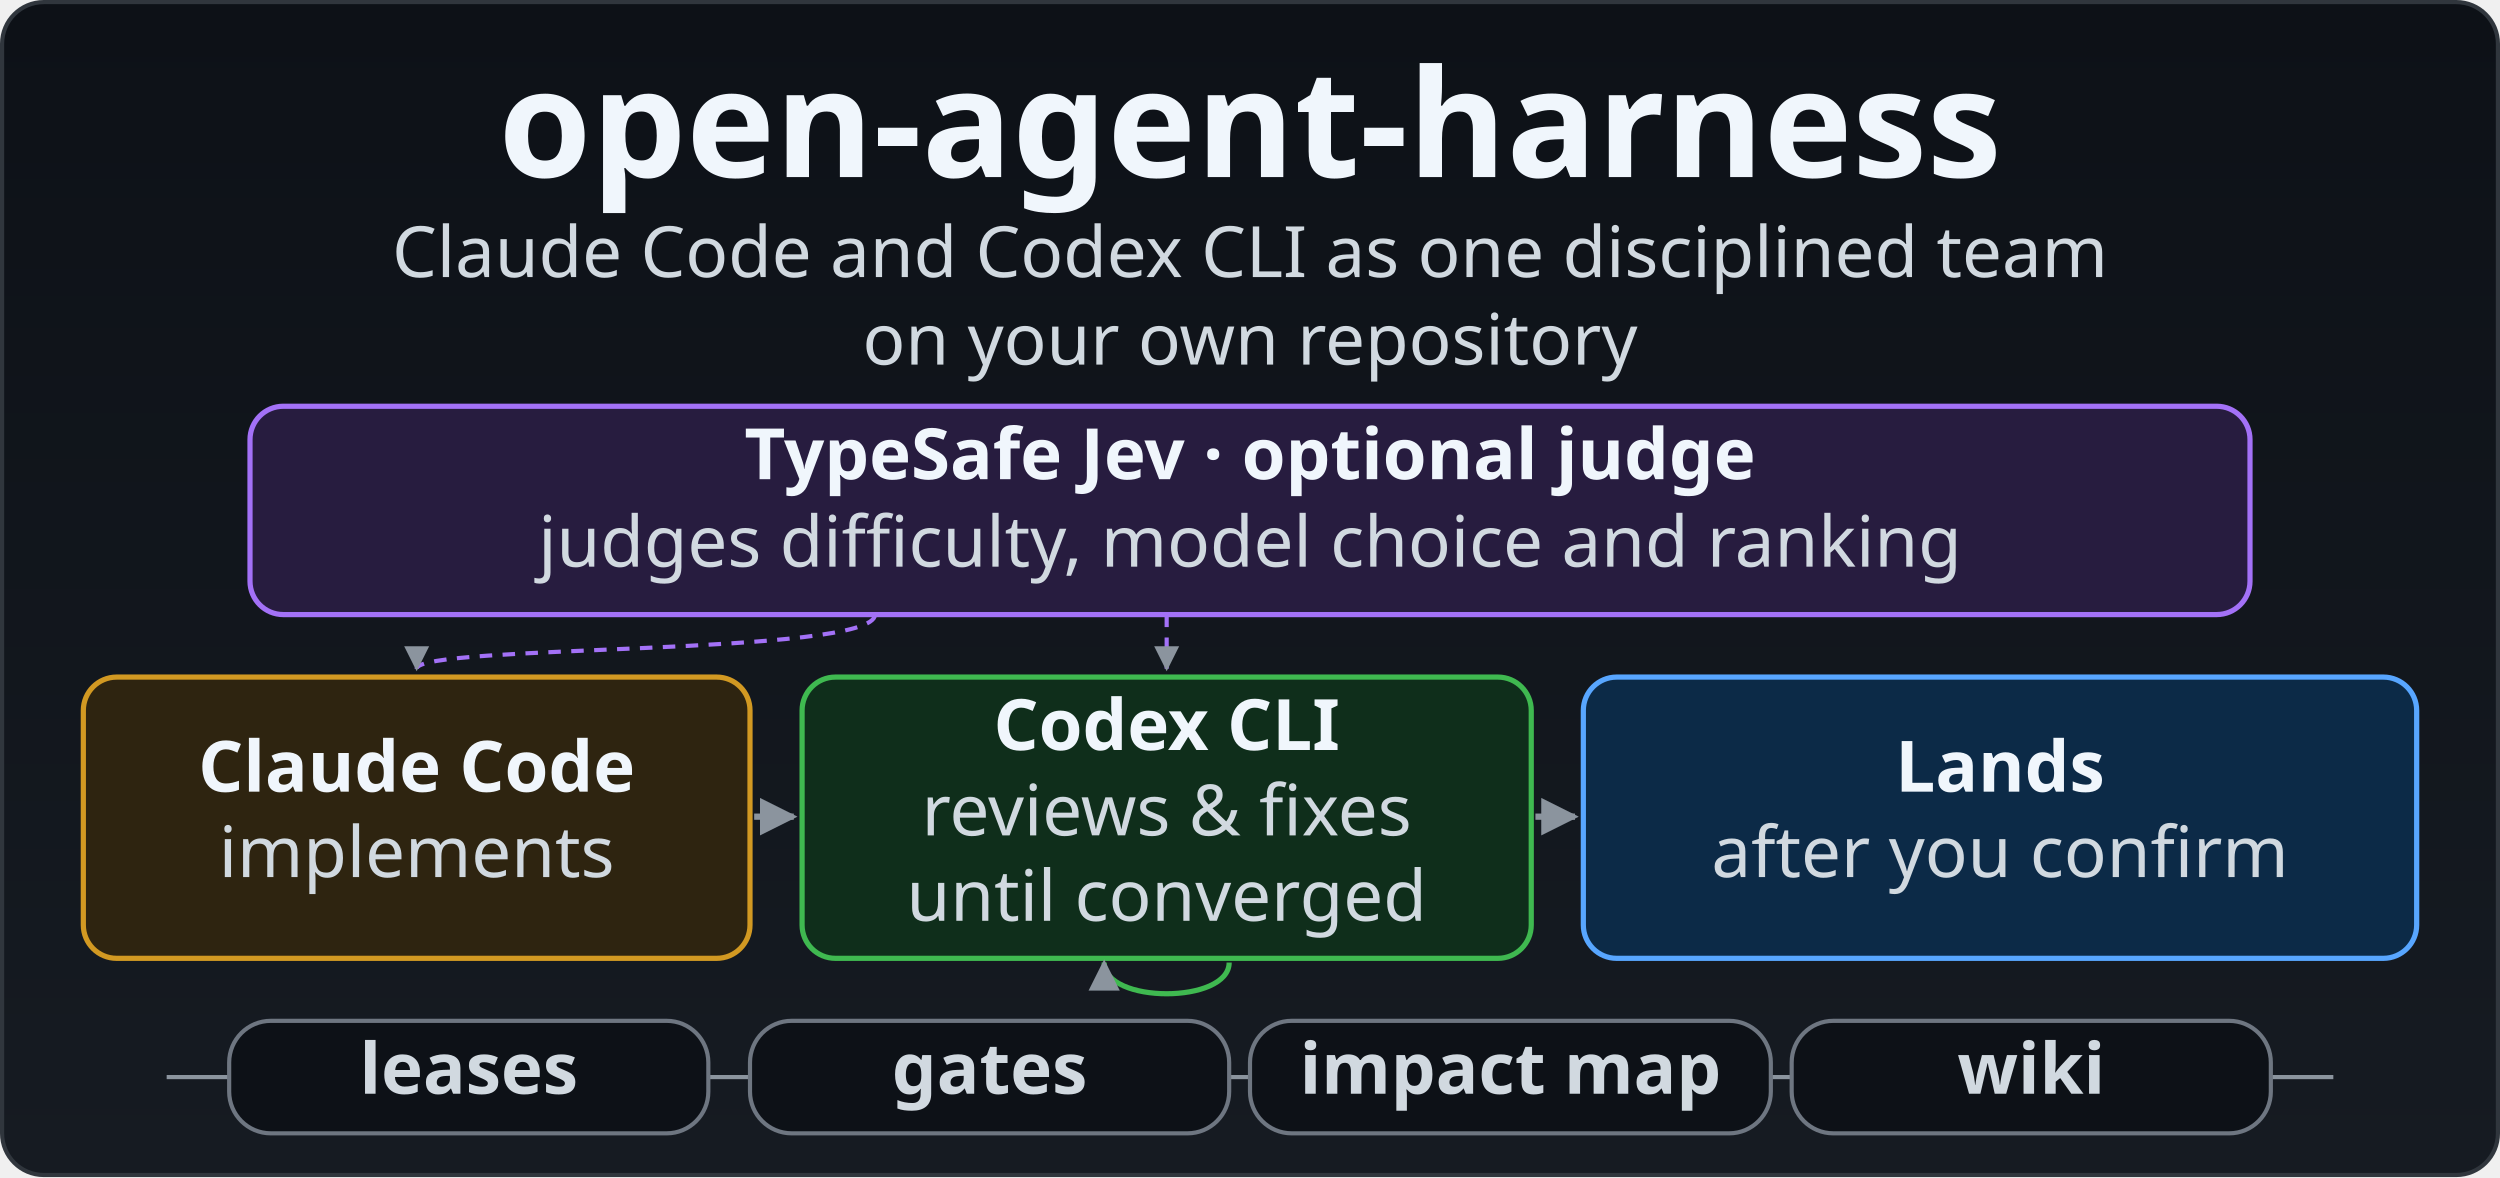
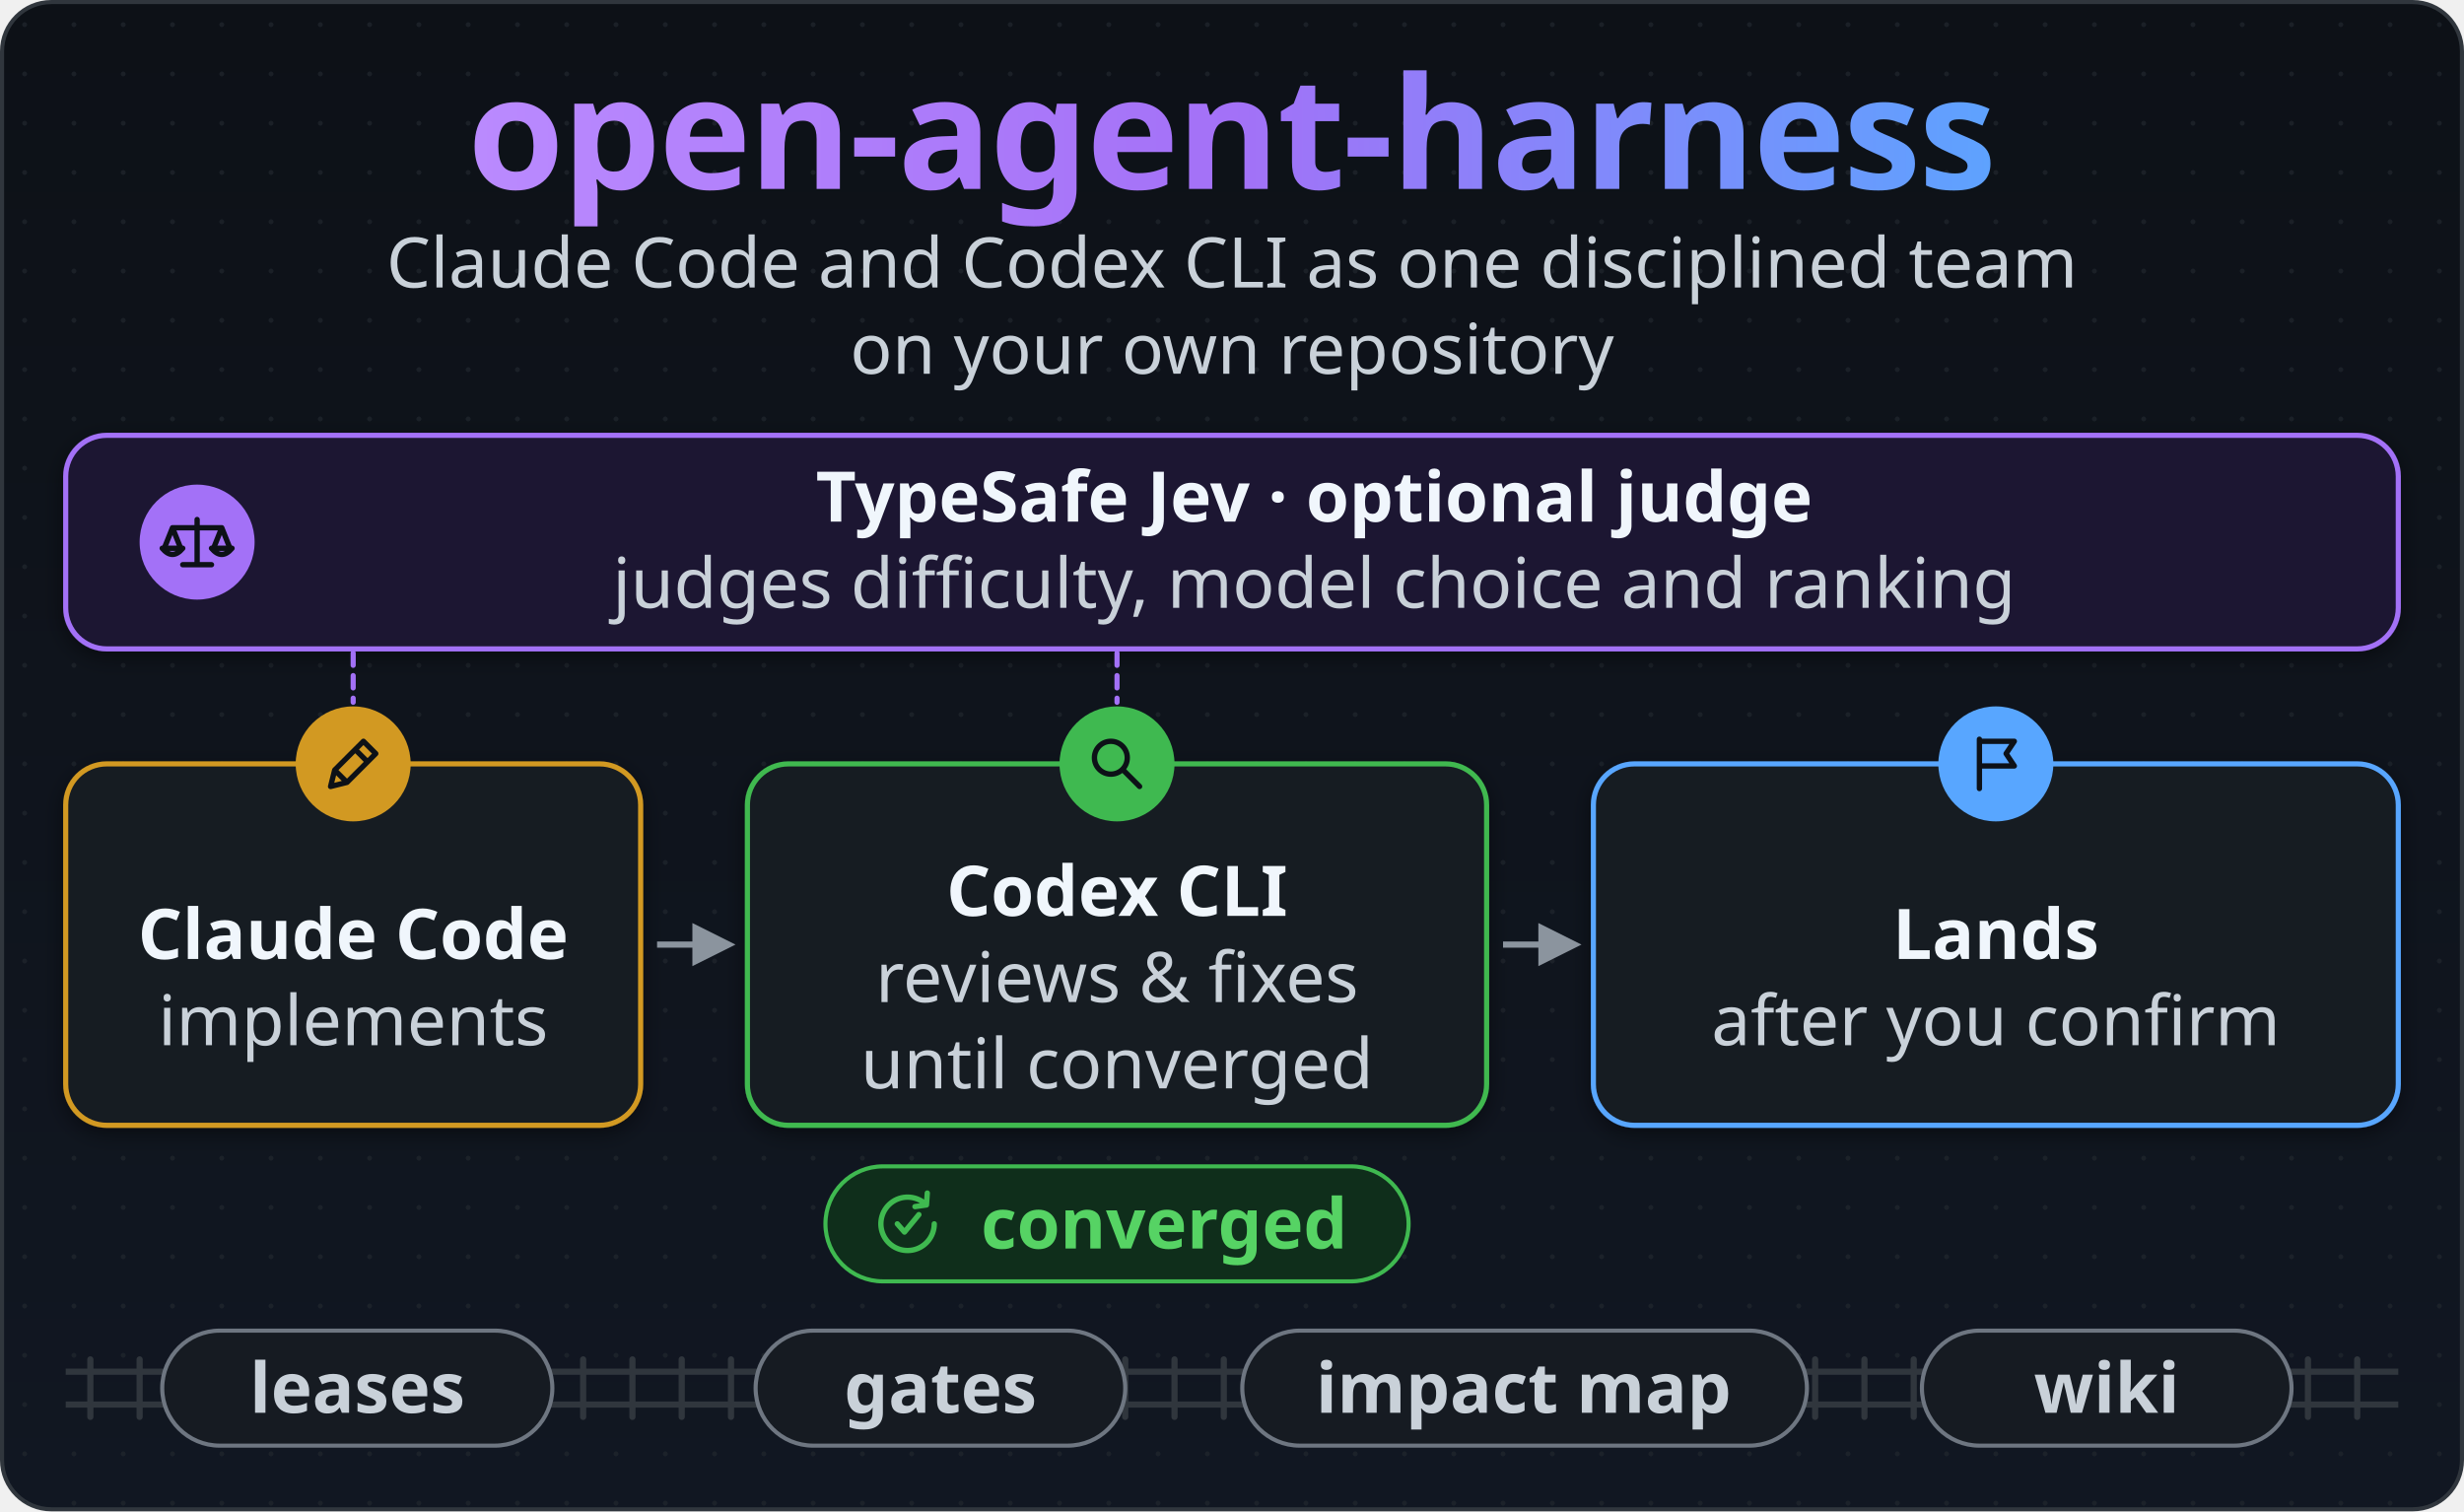
- <svg xmlns="http://www.w3.org/2000/svg" width="1200" height="565" viewBox="0 0 1200 565" role="img" aria-labelledby="title desc" xml:lang="en">
+ <svg xmlns="http://www.w3.org/2000/svg" width="1200" height="736" viewBox="0 0 1200 736" role="img" aria-labelledby="title desc" xml:lang="en">
  <defs>
    <linearGradient id="bg" x1="0" y1="0" x2="0" y2="1">
      <stop offset="0" stop-color="#0d1117" />
-       <stop offset="1" stop-color="#161b22" />
+       <stop offset="1" stop-color="#111722" />
    </linearGradient>
-     <marker id="arrow" viewBox="0 0 10 10" refX="9" refY="5" markerWidth="6" markerHeight="6" orient="auto-start-reverse">
+     <linearGradient id="ink" gradientUnits="userSpaceOnUse" x1="200" y1="0" x2="1000" y2="0">
+       <stop offset="0" stop-color="#bc8cff" />
+       <stop offset="0.5" stop-color="#a371f7" />
+       <stop offset="1" stop-color="#58a6ff" />
+     </linearGradient>
+     <pattern id="grid" width="24" height="24" patternUnits="userSpaceOnUse">
+       <circle cx="12" cy="12" r="1.2" fill="#21262d" />
+     </pattern>
+     <filter id="shadow" x="-10%" y="-10%" width="120%" height="140%">
+       <feDropShadow dx="0" dy="3" stdDeviation="5" flood-color="#000000" flood-opacity="0.45" />
+     </filter>
+     <filter id="soft" x="-100%" y="-100%" width="300%" height="300%">
+       <feGaussianBlur stdDeviation="4" />
+     </filter>
+     <marker id="arrow" viewBox="0 0 10 10" refX="8" refY="5" markerWidth="7" markerHeight="7" orient="auto">
      <path d="M0,0 L10,5 L0,10 z" fill="#8b949e" />
    </marker>
  </defs>
  <style>
text { font-family: -apple-system, BlinkMacSystemFont, "Segoe UI", "Noto Sans", Helvetica, Arial, sans-serif; text-anchor: middle; }
- .title { font-size: 72px; font-weight: 700; fill: #f0f6fc; }
- .pitch { font-size: 34px; fill: #d1d9e0; }
+ .title { font-size: 76px; font-weight: 800; fill: url(#ink); letter-spacing: -1px; }
+ .pitch { font-size: 34px; fill: #c9d1d9; }
.jev { font-size: 34px; font-weight: 700; fill: #f0f6fc; }
- .jevhint { font-size: 34px; fill: #d1d9e0; }
+ .jevhint { font-size: 34px; fill: #c9d1d9; }
.name { font-size: 34px; font-weight: 700; fill: #f0f6fc; }
- .hint { font-size: 34px; fill: #d1d9e0; }
- .rail { font-size: 34px; font-weight: 600; fill: #d1d9e0; }
+ .hint { font-size: 34px; fill: #c9d1d9; }
+ .done { font-size: 34px; font-weight: 700; fill: #56d364; }
+ .rail { font-size: 34px; font-weight: 600; fill: #c9d1d9; }
+ .dot { animation: travel 8s ease-in-out infinite both; }
+ .halo-claude { animation: glow-claude 8s ease-in-out infinite both; }
+ .halo-codex { animation: glow-codex 8s ease-in-out infinite both; }
+ .halo-land { animation: glow-land 8s ease-in-out infinite both; }
+ .ring { transform-box: fill-box; transform-origin: center; animation: spin 8s ease-in-out infinite both; }
+ .settle { animation: settle 8s ease-in-out infinite both; }
+ .judge-link { animation: drift 6s linear infinite both; }
+ @keyframes travel {
+   0% { transform: translate(314px, 460px); opacity: 0; }
+   3% { transform: translate(314px, 460px); opacity: 1; }
+   12% { transform: translate(362px, 460px); opacity: 1; }
+   15% { transform: translate(362px, 460px); opacity: 0; }
+   60% { transform: translate(726px, 460px); opacity: 0; }
+   63% { transform: translate(726px, 460px); opacity: 1; }
+   72% { transform: translate(774px, 460px); opacity: 1; }
+   75%, 100% { transform: translate(774px, 460px); opacity: 0; }
+ }
+ @keyframes glow-claude { 0%, 100% { opacity: 0; } 5% { opacity: 0.5; } 14% { opacity: 0; } }
+ @keyframes glow-codex { 0%, 16%, 60%, 100% { opacity: 0; } 22%, 52% { opacity: 0.5; } }
+ @keyframes glow-land { 0%, 72%, 92%, 100% { opacity: 0; } 78% { opacity: 0.5; } }
+ @keyframes spin { 0%, 16% { transform: rotate(0deg); } 56%, 100% { transform: rotate(720deg); } }
+ @keyframes settle { 0%, 8%, 62%, 100% { opacity: 1; } 14%, 56% { opacity: 0; } }
+ @keyframes drift { to { stroke-dashoffset: -22; } }
+ @media (prefers-reduced-motion: reduce) { * { animation: none !important; } }
</style>
-   <rect x="1" y="1" width="1198" height="563" rx="20" fill="url(#bg)" stroke="#30363d" stroke-width="2" />
-   <text class="title" x="600" y="85">open-agent-harness</text>
-   <text class="pitch" x="600" y="133">Claude Code and Codex CLI as one disciplined team</text>
-   <text class="pitch" x="600" y="175">on your own repository</text>
-   <rect x="120" y="195" width="960" height="100" rx="16" fill="#271c3f" stroke="#a371f7" stroke-width="2.5" />
-   <text class="jev" x="600" y="230">TypeSafe Jev · optional judge</text>
-   <text class="jevhint" x="600" y="272">judges difficulty, model choice and ranking</text>
-   <path d="M420,295 C420,315 200,309 200,321" fill="none" stroke="#a371f7" stroke-width="2" stroke-dasharray="6 5" marker-end="url(#arrow)" />
-   <line x1="560" y1="295" x2="560" y2="321" stroke="#a371f7" stroke-width="2" stroke-dasharray="6 5" marker-end="url(#arrow)" />
-   <rect x="40" y="325" width="320" height="135" rx="16" fill="#2e2410" stroke="#d29922" stroke-width="2.5" />
-   <text class="name" x="200" y="380">Claude Code</text>
-   <text class="hint" x="200" y="421">implements</text>
-   <rect x="385" y="325" width="350" height="135" rx="16" fill="#0f2e1b" stroke="#3fb950" stroke-width="2.5" />
-   <text class="name" x="560" y="360">Codex CLI</text>
-   <text class="hint" x="560" y="401">reviews &amp; fixes</text>
-   <text class="hint" x="560" y="442">until converged</text>
-   <rect x="760" y="325" width="400" height="135" rx="16" fill="#0c2a47" stroke="#58a6ff" stroke-width="2.5" />
-   <text class="name" x="960" y="380">Lands</text>
-   <text class="hint" x="960" y="421">after you confirm</text>
-   <line x1="362" y1="392" x2="381" y2="392" stroke="#8b949e" stroke-width="3" marker-end="url(#arrow)" />
-   <line x1="737" y1="392" x2="756" y2="392" stroke="#8b949e" stroke-width="3" marker-end="url(#arrow)" />
-   <path d="M590,462 C590,482 530,482 530,462" fill="none" stroke="#3fb950" stroke-width="2.5" marker-end="url(#arrow)" />
-   <line x1="80" y1="517" x2="1120" y2="517" stroke="#8b949e" stroke-width="2" />
-   <rect x="110" y="490" width="230" height="54" rx="20" fill="#0d1117" stroke="#6e7681" stroke-width="2" />
-   <text class="rail" x="225" y="525">leases</text>
-   <rect x="360" y="490" width="230" height="54" rx="20" fill="#0d1117" stroke="#6e7681" stroke-width="2" />
-   <text class="rail" x="475" y="525">gates</text>
-   <rect x="600" y="490" width="250" height="54" rx="20" fill="#0d1117" stroke="#6e7681" stroke-width="2" />
-   <text class="rail" x="725" y="525">impact map</text>
-   <rect x="860" y="490" width="230" height="54" rx="20" fill="#0d1117" stroke="#6e7681" stroke-width="2" />
-   <text class="rail" x="975" y="525">wiki</text>
+   <rect x="1" y="1" width="1198" height="734" rx="24" fill="url(#bg)" stroke="#30363d" stroke-width="2" />
+   <path d="M25,2 H1175 Q1198,2 1198,25 V711 Q1198,734 1175,734 H25 Q2,734 2,711 V25 Q2,2 25,2 Z" fill="url(#grid)" opacity="0.7" />
+   <text class="title" x="600" y="92">open-agent-harness</text>
+   <text class="pitch" x="600" y="140">Claude Code and Codex CLI as one disciplined team</text>
+   <text class="pitch" x="600" y="182">on your own repository</text>
+   <rect x="32" y="212" width="1136" height="104" rx="20" fill="#1b1530" stroke="#a371f7" stroke-width="2.5" filter="url(#shadow)" />
+   <circle cx="96" cy="264" r="28" fill="#a371f7" />
+   <g transform="translate(96 264)" fill="none" stroke="#0d1117" stroke-width="2.6" stroke-linecap="round" stroke-linejoin="round">
+     <path d="M0,-11 L0,10 M-7,11 L7,11 M-12,-7 L12,-7 M-12,-7 L-16,3 M-12,-7 L-8,3 M12,-7 L8,3 M12,-7 L16,3" />
+     <path d="M-17,3 Q-12,9 -7,3 Z M7,3 Q12,9 17,3 Z" />
+   </g>
+   <text class="jev" x="640" y="254">TypeSafe Jev · optional judge</text>
+   <text class="jevhint" x="640" y="296">judges difficulty, model choice and ranking</text>
+   <line class="judge-link" x1="172" y1="318" x2="172" y2="342" stroke="#a371f7" stroke-width="2.5" stroke-dasharray="6 5" stroke-linecap="round" />
+   <line class="judge-link" x1="544" y1="318" x2="544" y2="342" stroke="#a371f7" stroke-width="2.5" stroke-dasharray="6 5" stroke-linecap="round" />
+   <rect x="32" y="372" width="280" height="176" rx="20" fill="#161b22" stroke="#d29922" stroke-width="2.5" filter="url(#shadow)" />
+   <text class="name" x="172" y="467">Claude Code</text>
+   <text class="hint" x="172" y="509">implements</text>
+   <circle class="halo halo-claude" cx="172" cy="372" r="36" fill="none" stroke="#d29922" stroke-width="3" opacity="0" />
+   <circle cx="172" cy="372" r="28" fill="#d29922" />
+   <g transform="translate(172 372)" fill="none" stroke="#0d1117" stroke-width="2.6" stroke-linecap="round" stroke-linejoin="round">
+     <path d="M-11,11 L-9,3 L5,-11 L11,-5 L-3,9 Z M1,-7 L7,-1 M-9,3 L-3,9" />
+   </g>
+   <rect x="364" y="372" width="360" height="176" rx="20" fill="#161b22" stroke="#3fb950" stroke-width="2.5" filter="url(#shadow)" />
+   <text class="name" x="544" y="446">Codex CLI</text>
+   <text class="hint" x="544" y="488">reviews &amp; fixes</text>
+   <text class="hint" x="544" y="530">until converged</text>
+   <circle class="halo halo-codex" cx="544" cy="372" r="36" fill="none" stroke="#3fb950" stroke-width="3" opacity="0" />
+   <circle cx="544" cy="372" r="28" fill="#3fb950" />
+   <g transform="translate(544 372)" fill="none" stroke="#0d1117" stroke-width="2.6" stroke-linecap="round" stroke-linejoin="round">
+     <circle cx="-3" cy="-3" r="8" />
+     <path d="M3,3 L11,11" />
+   </g>
+   <rect x="776" y="372" width="392" height="176" rx="20" fill="#161b22" stroke="#58a6ff" stroke-width="2.5" filter="url(#shadow)" />
+   <text class="name" x="972" y="467">Lands</text>
+   <text class="hint" x="972" y="509">after you confirm</text>
+   <circle class="halo halo-land" cx="972" cy="372" r="36" fill="none" stroke="#58a6ff" stroke-width="3" opacity="0" />
+   <circle cx="972" cy="372" r="28" fill="#58a6ff" />
+   <g transform="translate(972 372)" fill="none" stroke="#0d1117" stroke-width="2.6" stroke-linecap="round" stroke-linejoin="round">
+     <path d="M-8,12 L-8,-12 M-8,-11 L9,-11 L5,-5 L9,1 L-8,1" />
+   </g>
+   <line x1="320" y1="460" x2="354" y2="460" stroke="#8b949e" stroke-width="3" marker-end="url(#arrow)" />
+   <line x1="732" y1="460" x2="766" y2="460" stroke="#8b949e" stroke-width="3" marker-end="url(#arrow)" />
+   <rect x="402" y="568" width="284" height="56" rx="28" fill="#0f2e1b" stroke="#3fb950" stroke-width="2" />
+   <g transform="translate(442 596)" fill="none" stroke="#3fb950" stroke-width="2.6" stroke-linecap="round" stroke-linejoin="round">
+     <path class="ring" d="M13,0 A13,13 0 1 1 9.2,-9.2 M9.2,-9.2 L9.6,-15 M9.2,-9.2 L3.6,-8.4" />
+     <path class="settle" d="M-5,0 L-1.5,4 L5.5,-4.5" />
+   </g>
+   <g class="settle">
+     <text class="done" x="567" y="608">converged</text>
+   </g>
+   <line x1="32" y1="668" x2="1168" y2="668" stroke="#30363d" stroke-width="3" />
+   <line x1="32" y1="684" x2="1168" y2="684" stroke="#30363d" stroke-width="3" />
+   <path d="M44,662 V690 M68,662 V690 M92,662 V690 M116,662 V690 M140,662 V690 M164,662 V690 M188,662 V690 M212,662 V690 M236,662 V690 M260,662 V690 M284,662 V690 M308,662 V690 M332,662 V690 M356,662 V690 M380,662 V690 M404,662 V690 M428,662 V690 M452,662 V690 M476,662 V690 M500,662 V690 M524,662 V690 M548,662 V690 M572,662 V690 M596,662 V690 M620,662 V690 M644,662 V690 M668,662 V690 M692,662 V690 M716,662 V690 M740,662 V690 M764,662 V690 M788,662 V690 M812,662 V690 M836,662 V690 M860,662 V690 M884,662 V690 M908,662 V690 M932,662 V690 M956,662 V690 M980,662 V690 M1004,662 V690 M1028,662 V690 M1052,662 V690 M1076,662 V690 M1100,662 V690 M1124,662 V690 M1148,662 V690" stroke="#30363d" stroke-width="3" stroke-linecap="round" />
+   <rect x="79" y="648" width="190" height="56" rx="28" fill="#161b22" stroke="#6e7681" stroke-width="2" />
+   <text class="rail" x="174" y="688">leases</text>
+   <rect x="368" y="648" width="180" height="56" rx="28" fill="#161b22" stroke="#6e7681" stroke-width="2" />
+   <text class="rail" x="458" y="688">gates</text>
+   <rect x="605" y="648" width="275" height="56" rx="28" fill="#161b22" stroke="#6e7681" stroke-width="2" />
+   <text class="rail" x="742" y="688">impact map</text>
+   <rect x="936" y="648" width="180" height="56" rx="28" fill="#161b22" stroke="#6e7681" stroke-width="2" />
+   <text class="rail" x="1026" y="688">wiki</text>
+   <g class="dot" opacity="0">
+     <circle r="12" fill="#58a6ff" opacity="0.45" filter="url(#soft)" />
+     <circle r="6" fill="#58a6ff" />
+     <circle r="2.5" fill="#ffffff" />
+   </g>
</svg>
